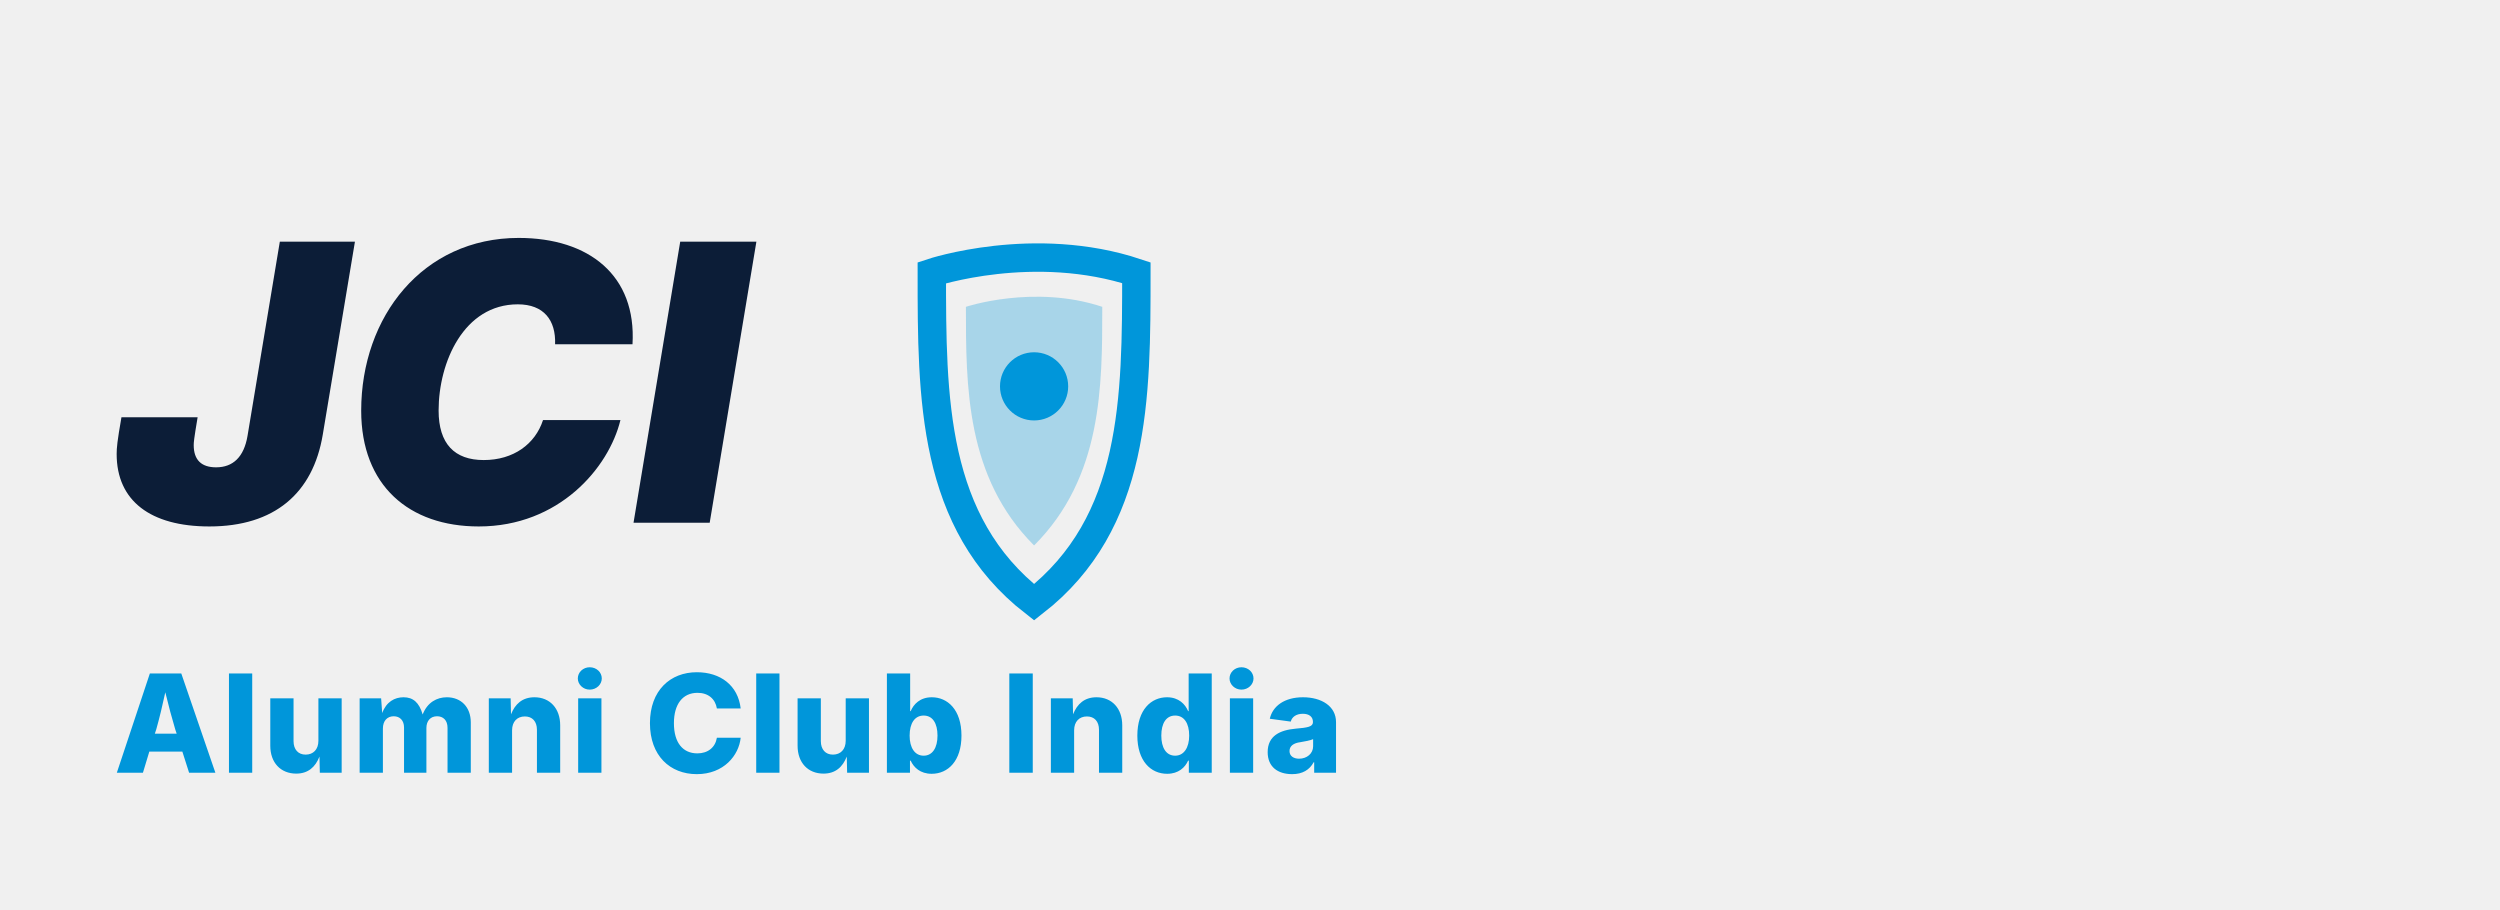
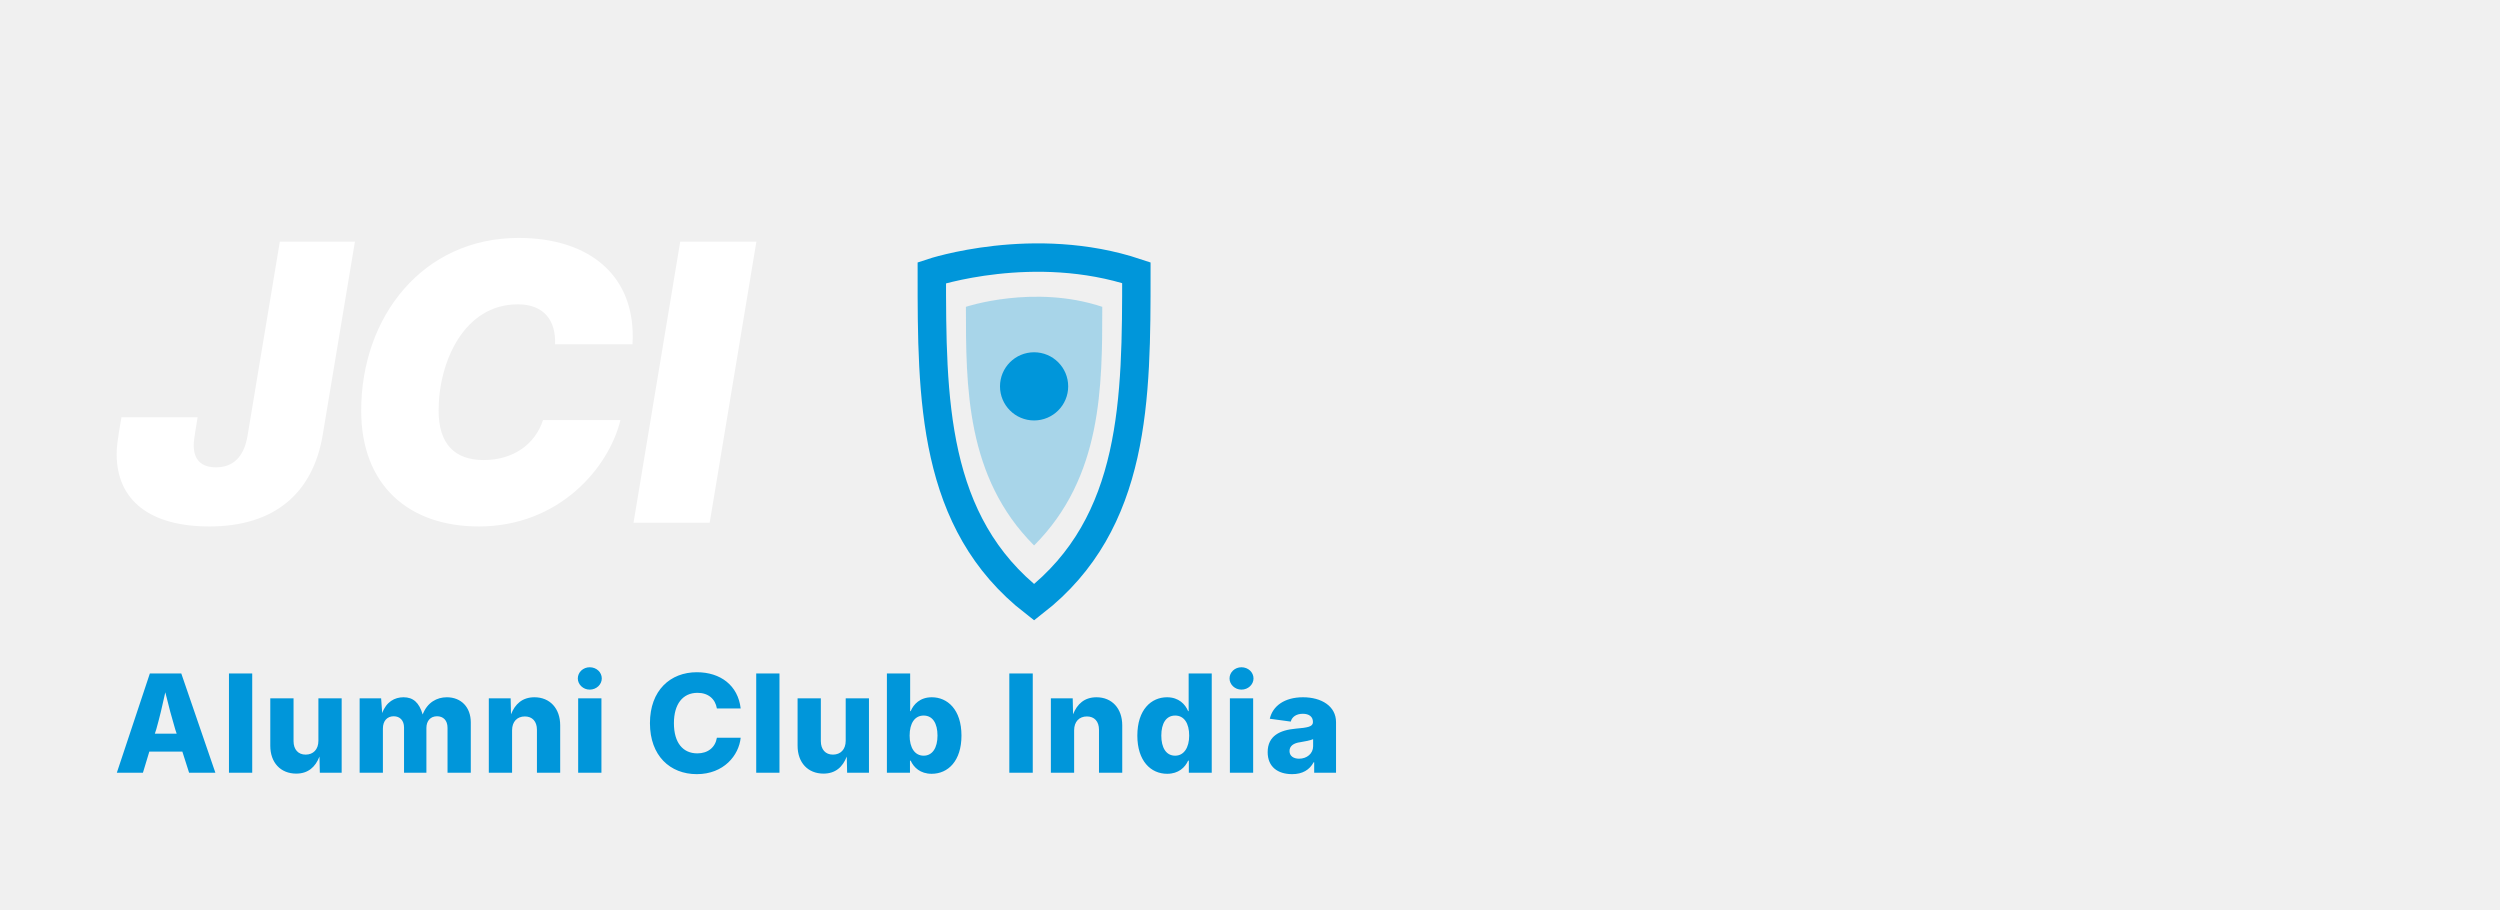
<svg xmlns="http://www.w3.org/2000/svg" viewBox="0 0 220 80" width="220" height="80">
-   <text x="10" y="46" font-family="'Outfit', 'Inter', sans-serif" font-weight="900" font-style="italic" fill="#0c1d37" font-size="34">JCI</text>
+   <text x="10" y="46" font-family="'Outfit', 'Inter', sans-serif" font-weight="900" font-style="italic" fill="#ffffff" font-size="34">JCI</text>
  <path d="M82 24 C82 24 91 21 100 24 C100 35 100 46 91 53 C82 46 82 35 82 24 Z" fill="none" stroke="#0096da" stroke-width="2.5" />
  <path d="M85 27 C85 27 91 25 97 27 C97 34 97 42 91 48 C85 42 85 34 85 27 Z" fill="#0096da" opacity="0.3" />
  <circle cx="91" cy="34" r="3" fill="#0096da" />
  <text x="10" y="68" font-family="'Outfit', 'Inter', sans-serif" font-weight="800" fill="#0096da" font-size="12" letter-spacing="0.02em">Alumni Club India</text>
</svg>
